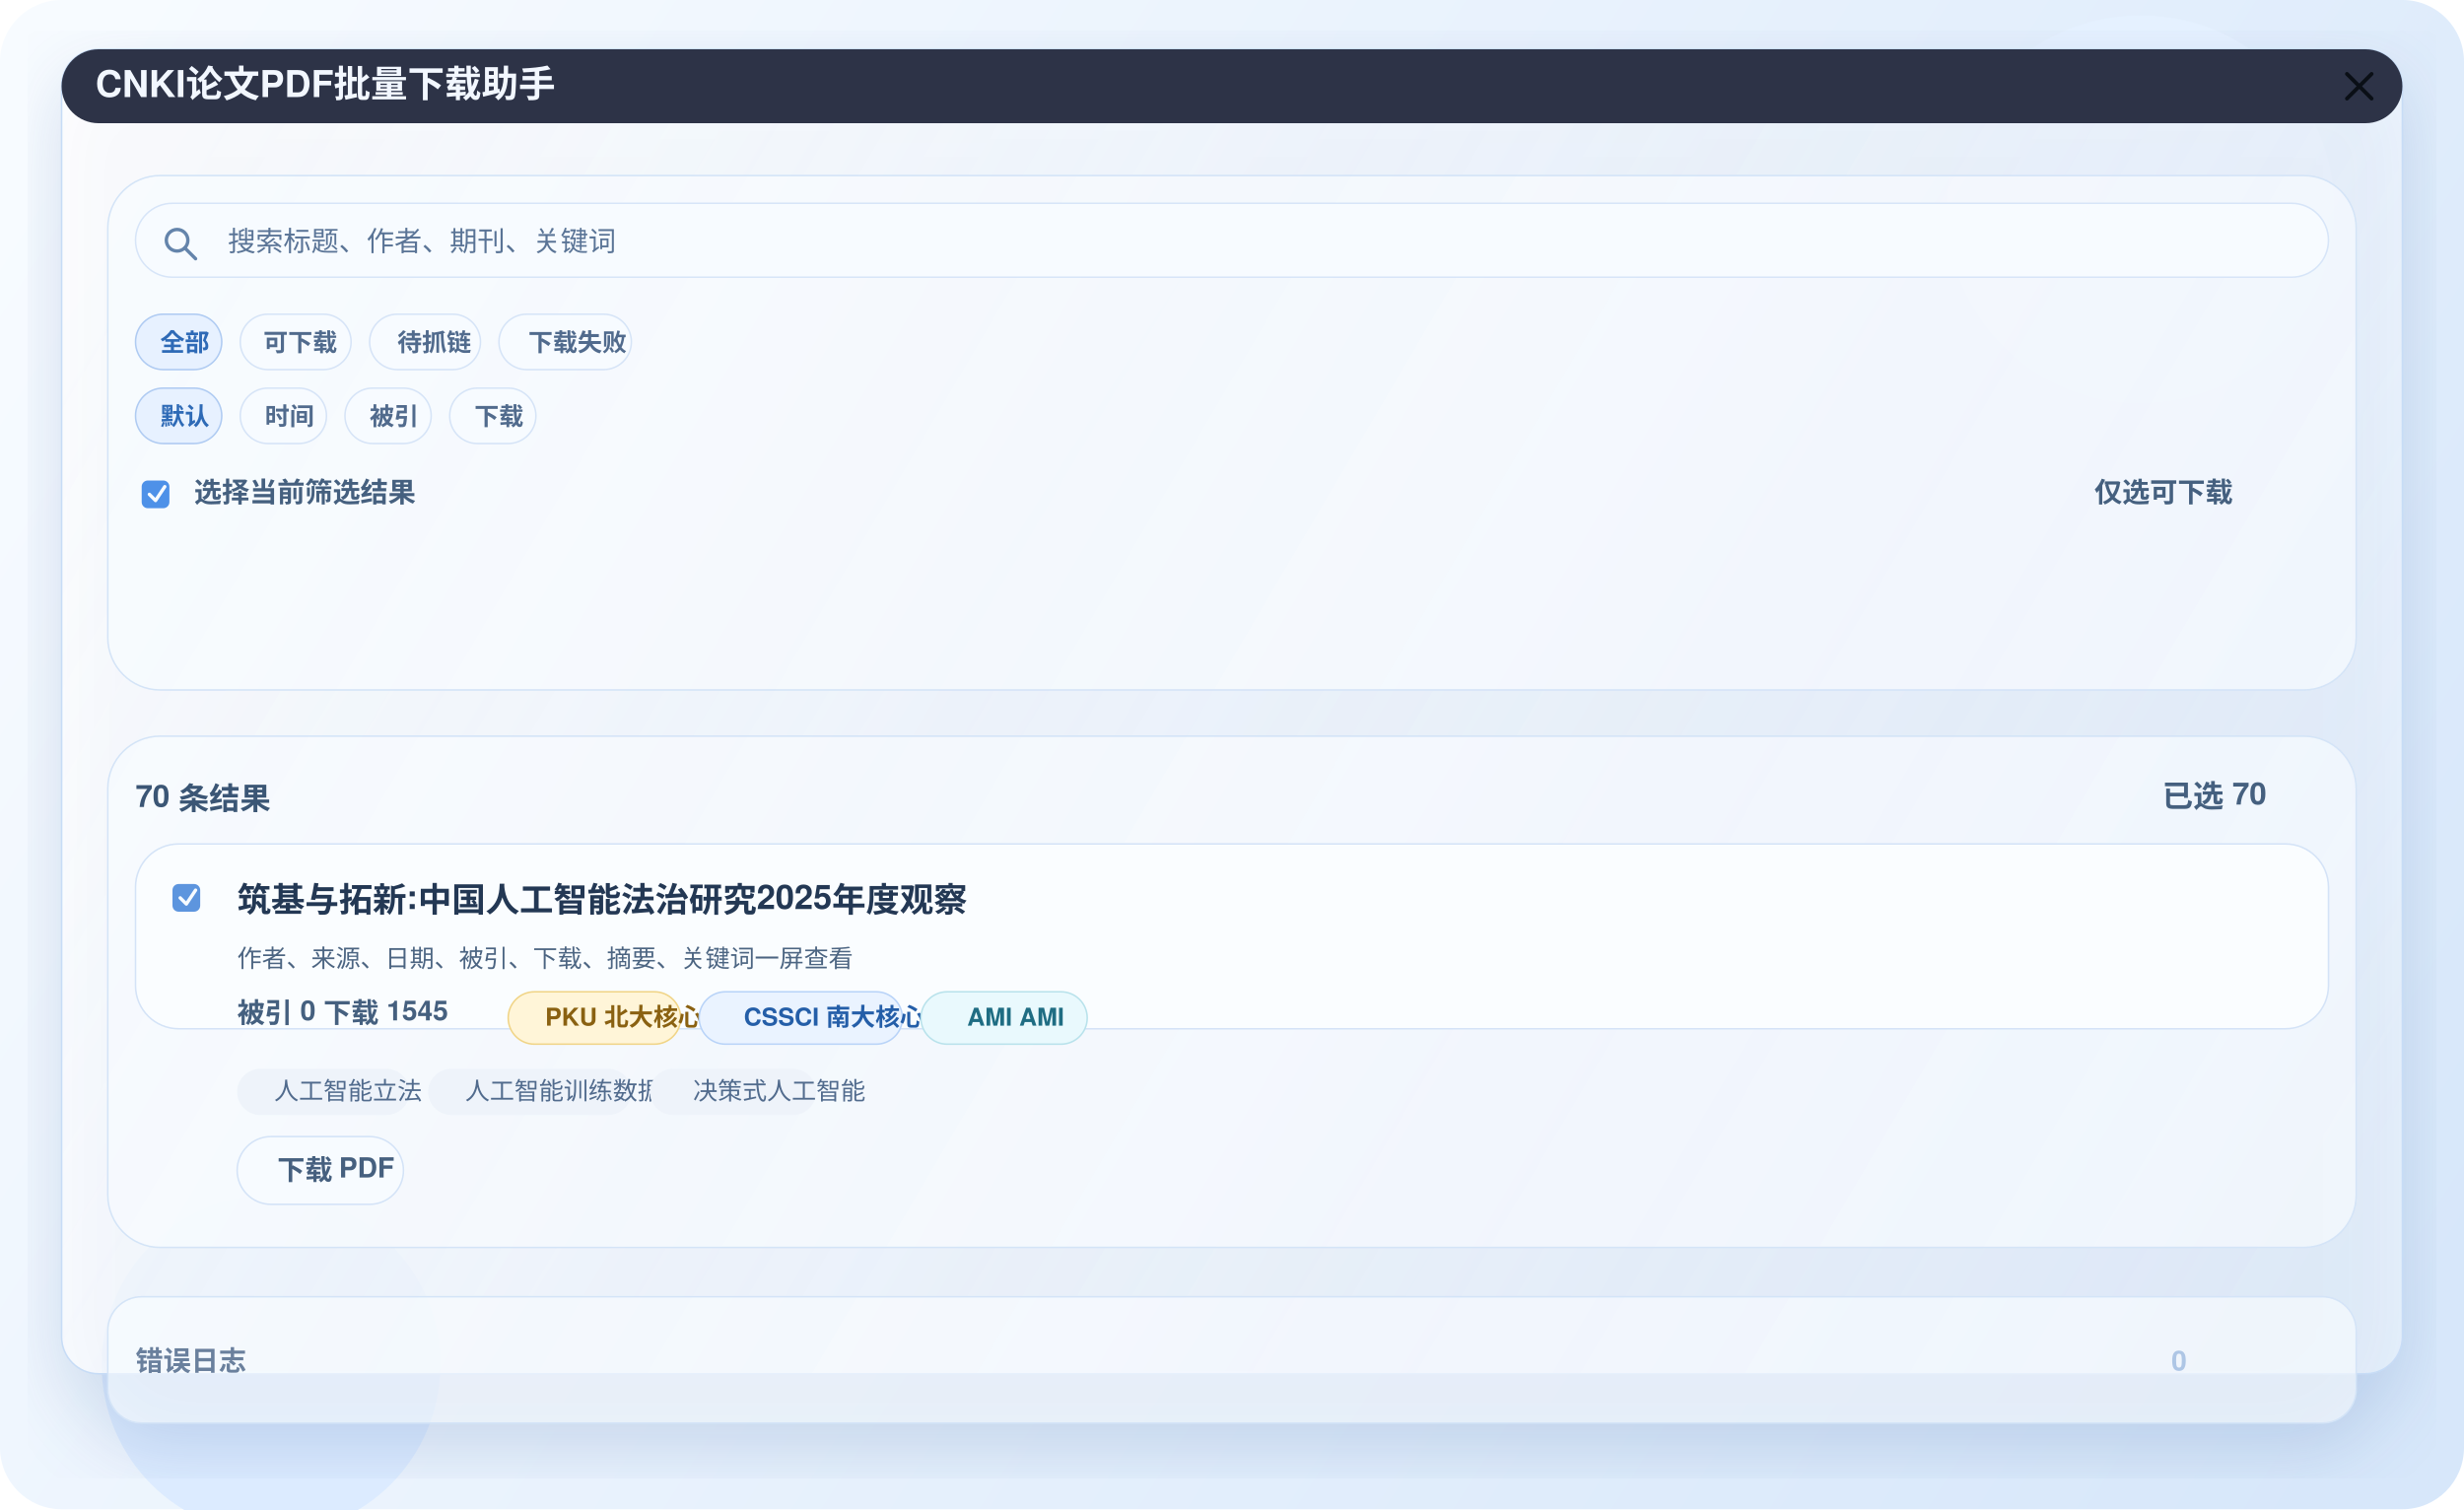
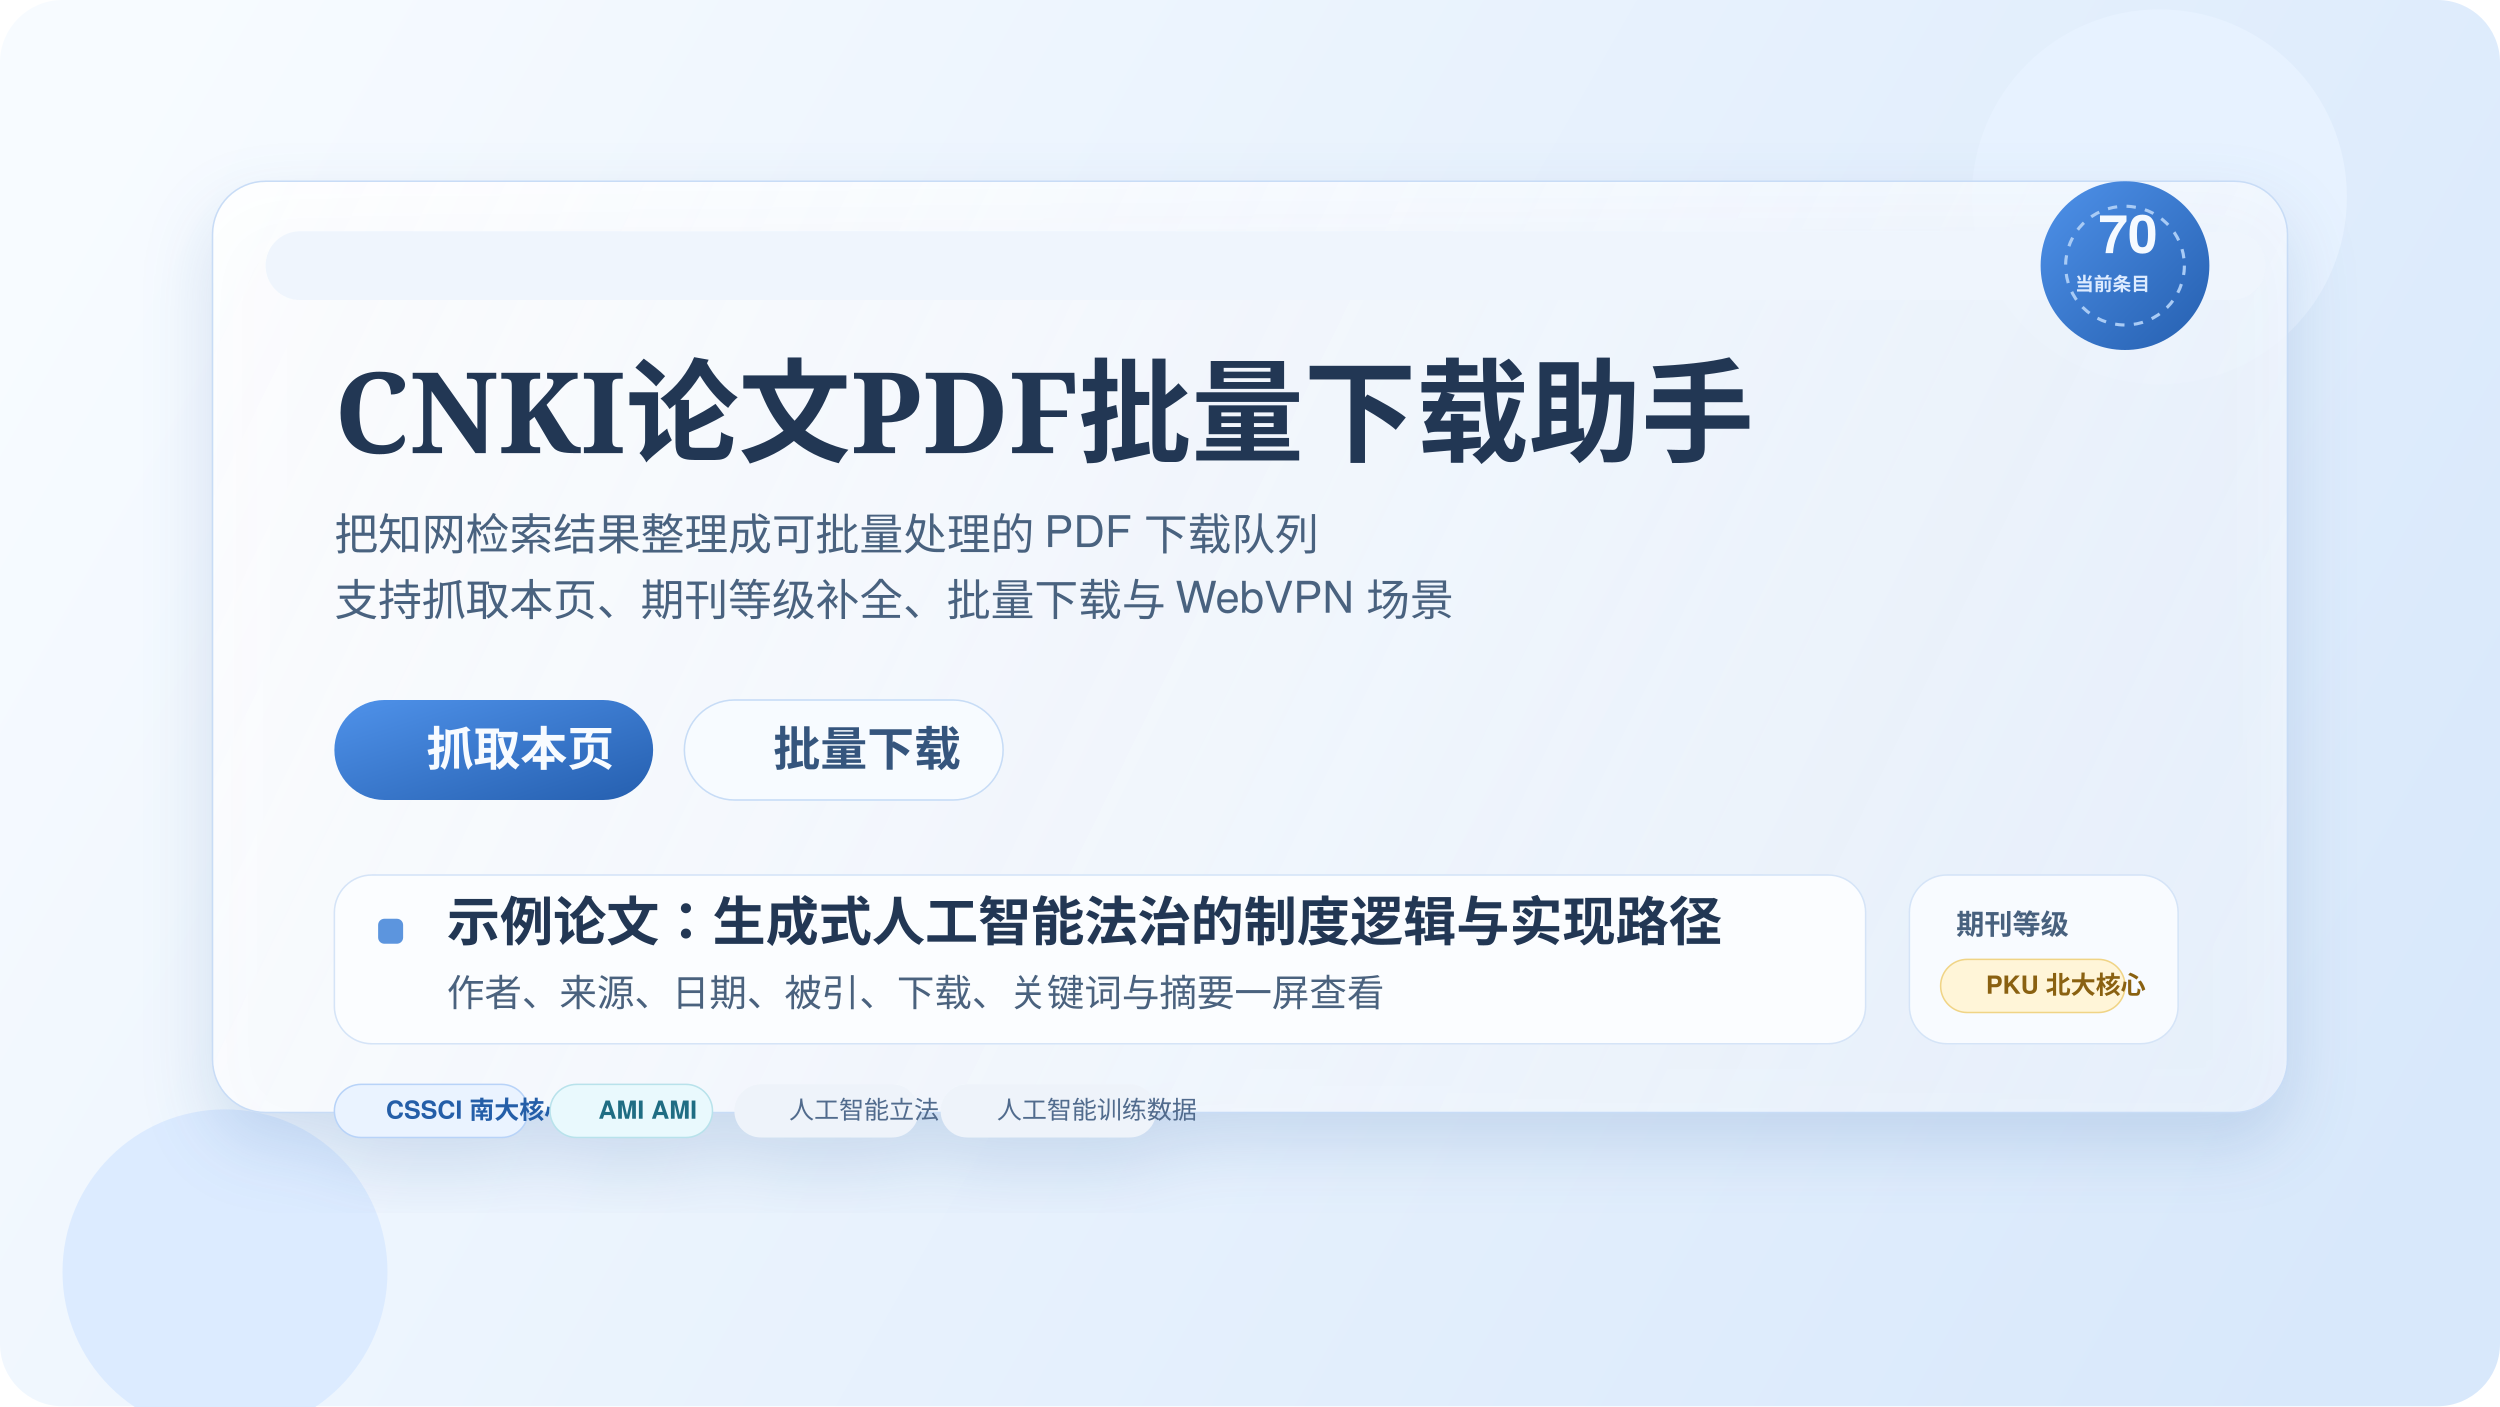
- <svg xmlns="http://www.w3.org/2000/svg" width="1600" height="980" viewBox="0 0 1600 980" fill="none">
+ <svg xmlns="http://www.w3.org/2000/svg" width="1600" height="900" viewBox="0 0 1600 900" fill="none">
  <defs>
-     <linearGradient id="page" x1="62" y1="28" x2="1522" y2="958" gradientUnits="userSpaceOnUse">
+     <linearGradient id="bg" x1="88" y1="52" x2="1492" y2="852" gradientUnits="userSpaceOnUse">
      <stop stop-color="#F7FBFF" />
-       <stop offset="1" stop-color="#D7E7FA" />
+       <stop offset="1" stop-color="#D8E8FB" />
    </linearGradient>
-     <linearGradient id="glass" x1="120" y1="94" x2="1470" y2="888" gradientUnits="userSpaceOnUse">
-       <stop stop-color="rgba(255,255,255,0.82)" />
-       <stop offset="1" stop-color="rgba(242,248,255,0.62)" />
+     <linearGradient id="panel" x1="146" y1="118" x2="1424" y2="744" gradientUnits="userSpaceOnUse">
+       <stop stop-color="rgba(255,255,255,0.9)" />
+       <stop offset="1" stop-color="rgba(243,248,255,0.76)" />
    </linearGradient>
    <linearGradient id="primary" x1="0" y1="0" x2="1" y2="1">
-       <stop stop-color="#4C8FE7" />
-       <stop offset="1" stop-color="#245DAD" />
+       <stop stop-color="#4F92EA" />
+       <stop offset="1" stop-color="#255FAF" />
    </linearGradient>
-     <filter id="shadow" x="18" y="20" width="1564" height="940" filterUnits="userSpaceOnUse" color-interpolation-filters="sRGB">
+     <filter id="shadow" x="92" y="92" width="1416" height="684" filterUnits="userSpaceOnUse" color-interpolation-filters="sRGB">
      <feFlood flood-opacity="0" result="BackgroundImageFix" />
      <feColorMatrix in="SourceAlpha" type="matrix" values="0 0 0 0 0 0 0 0 0 0 0 0 0 0 0 0 0 0 127 0" result="hardAlpha" />
-       <feOffset dy="18" />
-       <feGaussianBlur stdDeviation="24" />
-       <feColorMatrix type="matrix" values="0 0 0 0 0.122 0 0 0 0 0.302 0 0 0 0 0.592 0 0 0 0.16 0" />
+       <feOffset dy="20" />
+       <feGaussianBlur stdDeviation="22" />
+       <feColorMatrix type="matrix" values="0 0 0 0 0.149 0 0 0 0 0.361 0 0 0 0 0.639 0 0 0 0.16 0" />
      <feBlend mode="normal" in2="BackgroundImageFix" result="effect1_dropShadow_1_1" />
      <feBlend mode="normal" in="SourceGraphic" in2="effect1_dropShadow_1_1" result="shape" />
    </filter>
  </defs>
-   <rect width="1600" height="980" rx="40" fill="url(#page)" />
-   <circle cx="1390" cy="136" r="126" fill="#E5F1FF" />
-   <circle cx="176" cy="886" r="110" fill="#DCEBFF" />
+   <rect width="1600" height="900" rx="40" fill="url(#bg)" />
+   <circle cx="1382" cy="126" r="120" fill="#E7F2FF" />
+   <circle cx="144" cy="814" r="104" fill="#DCEBFF" />
  <g filter="url(#shadow)">
-     <rect x="40" y="32" width="1520" height="860" rx="24" fill="url(#glass)" stroke="#C7DCF6" />
-     <rect x="40" y="32" width="1520" height="48" rx="24" fill="#2D3347" />
-     <text x="62" y="63" fill="#F2F7FF" font-size="24" font-family="'Helvetica Neue', 'PingFang SC', sans-serif" font-weight="700">CNKI论文PDF批量下载助手</text>
-     <path d="M1524 48L1540 64" stroke="#0A0F16" stroke-width="2.5" stroke-linecap="round" />
-     <path d="M1540 48L1524 64" stroke="#0A0F16" stroke-width="2.5" stroke-linecap="round" />
-     <rect x="70" y="114" width="1460" height="334" rx="34" fill="rgba(248,252,255,0.64)" stroke="#D4E4F7" />
-     <rect x="88" y="132" width="1424" height="48" rx="24" fill="#F7FBFF" stroke="#D7E5F8" />
-     <circle cx="115" cy="156" r="7" stroke="#6484AB" stroke-width="2.2" />
-     <path d="M120 161L127 168" stroke="#6484AB" stroke-width="2.2" stroke-linecap="round" />
-     <text x="148" y="163" fill="#5A7496" font-size="18" font-family="'PingFang SC', 'Helvetica Neue', sans-serif">搜索标题、作者、期刊、关键词</text>
-     <rect x="88" y="204" width="56" height="36" rx="18" fill="#E7F1FF" stroke="#AFCBF2" />
-     <text x="104" y="228" fill="#2E6AB6" font-size="16" font-family="'PingFang SC', 'Helvetica Neue', sans-serif" font-weight="700">全部</text>
-     <rect x="156" y="204" width="72" height="36" rx="18" fill="#F7FBFF" stroke="#D6E4F7" />
-     <text x="171" y="228" fill="#516B8D" font-size="16" font-family="'PingFang SC', 'Helvetica Neue', sans-serif" font-weight="700">可下载</text>
-     <rect x="240" y="204" width="72" height="36" rx="18" fill="#F7FBFF" stroke="#D6E4F7" />
-     <text x="258" y="228" fill="#516B8D" font-size="16" font-family="'PingFang SC', 'Helvetica Neue', sans-serif" font-weight="700">待抓链</text>
-     <rect x="324" y="204" width="86" height="36" rx="18" fill="#F7FBFF" stroke="#D6E4F7" />
-     <text x="343" y="228" fill="#516B8D" font-size="16" font-family="'PingFang SC', 'Helvetica Neue', sans-serif" font-weight="700">下载失败</text>
-     <rect x="88" y="252" width="56" height="36" rx="18" fill="#E7F1FF" stroke="#AFCBF2" />
-     <text x="104" y="276" fill="#2E6AB6" font-size="16" font-family="'PingFang SC', 'Helvetica Neue', sans-serif" font-weight="700">默认</text>
-     <rect x="156" y="252" width="56" height="36" rx="18" fill="#F7FBFF" stroke="#D6E4F7" />
-     <text x="172" y="276" fill="#516B8D" font-size="16" font-family="'PingFang SC', 'Helvetica Neue', sans-serif" font-weight="700">时间</text>
-     <rect x="224" y="252" width="56" height="36" rx="18" fill="#F7FBFF" stroke="#D6E4F7" />
-     <text x="240" y="276" fill="#516B8D" font-size="16" font-family="'PingFang SC', 'Helvetica Neue', sans-serif" font-weight="700">被引</text>
-     <rect x="292" y="252" width="56" height="36" rx="18" fill="#F7FBFF" stroke="#D6E4F7" />
-     <text x="308" y="276" fill="#516B8D" font-size="16" font-family="'PingFang SC', 'Helvetica Neue', sans-serif" font-weight="700">下载</text>
-     <rect x="92" y="312" width="18" height="18" rx="4" fill="#4E91E8" />
-     <path d="M97 321L101 325L107 316" stroke="#F7FBFF" stroke-width="2.2" stroke-linecap="round" stroke-linejoin="round" />
-     <text x="126" y="326" fill="#45607F" font-size="18" font-family="'PingFang SC', 'Helvetica Neue', sans-serif" font-weight="600">选择当前筛选结果</text>
-     <text x="1360" y="326" fill="#45607F" font-size="18" font-family="'PingFang SC', 'Helvetica Neue', sans-serif" font-weight="600">仅选可下载</text>
-     <rect x="70" y="478" width="1460" height="332" rx="34" fill="rgba(248,252,255,0.64)" stroke="#D4E4F7" />
-     <text x="88" y="524" fill="#3B5675" font-size="20" font-family="'PingFang SC', 'Helvetica Neue', sans-serif" font-weight="700">70 条结果</text>
-     <text x="1404" y="524" fill="#45607F" font-size="20" font-family="'PingFang SC', 'Helvetica Neue', sans-serif" font-weight="700">已选 70</text>
-     <rect x="88" y="548" width="1424" height="120" rx="28" fill="#FAFDFF" stroke="#D4E3F7" />
-     <rect x="112" y="574" width="18" height="18" rx="4" fill="#5D95DE" />
-     <path d="M117 583L121 587L127 578" stroke="#F7FBFF" stroke-width="2.2" stroke-linecap="round" stroke-linejoin="round" />
-     <text x="154" y="592" fill="#233854" font-size="22" font-family="'PingFang SC', 'Helvetica Neue', sans-serif" font-weight="700">筑基与拓新:中国人工智能法治研究2025年度观察</text>
-     <text x="154" y="628" fill="#4C6582" font-size="16" font-family="'PingFang SC', 'Helvetica Neue', sans-serif">作者、来源、日期、被引、下载、摘要、关键词一屏查看</text>
-     <text x="154" y="664" fill="#45607F" font-size="18" font-family="'PingFang SC', 'Helvetica Neue', sans-serif" font-weight="700">被引 0   下载 1545</text>
-     <rect x="330" y="644" width="112" height="34" rx="17" fill="#FFF5D8" stroke="#F0D486" />
-     <text x="354" y="666" fill="#8A6111" font-size="16" font-family="'PingFang SC', 'Helvetica Neue', sans-serif" font-weight="700">PKU 北大核心</text>
-     <rect x="454" y="644" width="132" height="34" rx="17" fill="#EAF3FF" stroke="#B8D3F8" />
-     <text x="483" y="666" fill="#245EA8" font-size="16" font-family="'PingFang SC', 'Helvetica Neue', sans-serif" font-weight="700">CSSCI 南大核心</text>
-     <rect x="598" y="644" width="108" height="34" rx="17" fill="#E9F9FD" stroke="#B8E2EB" />
-     <text x="628" y="666" fill="#1F6D83" font-size="16" font-family="'PingFang SC', 'Helvetica Neue', sans-serif" font-weight="700">AMI AMI</text>
-     <rect x="154" y="694" width="112" height="30" rx="15" fill="#EEF3FA" />
-     <text x="178" y="714" fill="#516B8D" font-size="16" font-family="'PingFang SC', 'Helvetica Neue', sans-serif">人工智能立法</text>
-     <rect x="278" y="694" width="132" height="30" rx="15" fill="#EEF3FA" />
-     <text x="302" y="714" fill="#516B8D" font-size="16" font-family="'PingFang SC', 'Helvetica Neue', sans-serif">人工智能训练数据</text>
-     <rect x="422" y="694" width="108" height="30" rx="15" fill="#EEF3FA" />
-     <text x="450" y="714" fill="#516B8D" font-size="16" font-family="'PingFang SC', 'Helvetica Neue', sans-serif">决策式人工智能</text>
-     <rect x="154" y="738" width="108" height="44" rx="22" fill="#F7FBFF" stroke="#D4E3F7" />
-     <text x="180" y="766" fill="#46607F" font-size="18" font-family="'PingFang SC', 'Helvetica Neue', sans-serif" font-weight="700">下载 PDF</text>
-     <rect x="70" y="842" width="1460" height="82" rx="22" fill="rgba(248,252,255,0.64)" stroke="#D4E4F7" />
-     <text x="88" y="890" fill="#6A809D" font-size="18" font-family="'PingFang SC', 'Helvetica Neue', sans-serif" font-weight="700">错误日志</text>
-     <text x="1410" y="890" fill="#AEC6E5" font-size="18" font-family="'PingFang SC', 'Helvetica Neue', sans-serif" font-weight="700">0</text>
+     <rect x="136" y="116" width="1328" height="596" rx="34" fill="url(#panel)" stroke="#C8DCF6" />
+     <rect x="170" y="148" width="1280" height="44" rx="22" fill="#EFF5FD" />
+     <circle cx="1360" cy="170" r="54" fill="url(#primary)" />
+     <circle cx="1360" cy="170" r="38" stroke="#A9CBF5" stroke-width="2" stroke-dasharray="6 6" />
+     <text x="1343" y="162" fill="#F5FAFF" font-size="34" font-family="'Helvetica Neue', sans-serif" font-weight="700">70</text>
+     <text x="1328" y="186" fill="#DDEBFF" font-size="12" font-family="'PingFang SC', 'Helvetica Neue', sans-serif" font-weight="700">当前条目</text>
+     <text x="214" y="290" fill="#223754" font-size="72" font-family="Georgia, 'Songti SC', serif" font-weight="700">CNKI论文PDF批量下载助手</text>
+     <text x="214" y="352" fill="#49627F" font-size="28" font-family="'PingFang SC', 'Helvetica Neue', sans-serif">
+       把知网检索结果整理成可批量处理的 PDF 下载队列
+     </text>
+     <text x="214" y="394" fill="#49627F" font-size="28" font-family="'PingFang SC', 'Helvetica Neue', sans-serif">
+       支持抓取本页、期刊等级补全、批量下载与 WebVPN 场景
+     </text>
+     <rect x="214" y="448" width="204" height="64" rx="32" fill="url(#primary)" />
+     <text x="273" y="490" fill="#F7FBFF" font-size="30" font-family="'PingFang SC', 'Helvetica Neue', sans-serif" font-weight="700">抓取本页</text>
+     <rect x="438" y="448" width="204" height="64" rx="32" fill="#F7FBFF" stroke="#C7DCF6" />
+     <text x="495" y="490" fill="#35557D" font-size="30" font-family="'PingFang SC', 'Helvetica Neue', sans-serif" font-weight="700">批量下载</text>
+     <rect x="214" y="560" width="980" height="108" rx="24" fill="#FBFDFF" stroke="#D5E4F7" />
+     <rect x="242" y="588" width="16" height="16" rx="4" fill="#5C95DE" />
+     <text x="286" y="602" fill="#223754" font-size="34" font-family="'PingFang SC', 'Helvetica Neue', sans-serif" font-weight="700">示例论文：生成式人工智能法治的制度逻辑与实现路径</text>
+     <text x="286" y="644" fill="#4A627E" font-size="24" font-family="'PingFang SC', 'Helvetica Neue', sans-serif">作者、来源、日期、被引、下载、关键词与摘要一屏查看</text>
+     <rect x="1222" y="560" width="172" height="108" rx="24" fill="#F8FBFF" stroke="#D5E4F7" />
+     <text x="1252" y="598" fill="#48617E" font-size="18" font-family="'PingFang SC', 'Helvetica Neue', sans-serif" font-weight="700">期刊等级</text>
+     <rect x="1242" y="614" width="118" height="34" rx="17" fill="#FFF5D8" stroke="#F0D486" />
+     <text x="1271" y="636" fill="#8A6111" font-size="16" font-family="'PingFang SC', 'Helvetica Neue', sans-serif" font-weight="700">PKU 北大核心</text>
+     <rect x="214" y="694" width="124" height="34" rx="17" fill="#EAF3FF" stroke="#B8D3F8" />
+     <text x="247" y="716" fill="#245EA8" font-size="16" font-family="'PingFang SC', 'Helvetica Neue', sans-serif" font-weight="700">CSSCI 南大核心</text>
+     <rect x="352" y="694" width="104" height="34" rx="17" fill="#E9F9FD" stroke="#B8E2EB" />
+     <text x="383" y="716" fill="#1F6D83" font-size="16" font-family="'PingFang SC', 'Helvetica Neue', sans-serif" font-weight="700">AMI AMI</text>
+     <rect x="470" y="694" width="118" height="34" rx="17" fill="#EEF3FA" />
+     <text x="505" y="716" fill="#516B8D" font-size="16" font-family="'PingFang SC', 'Helvetica Neue', sans-serif">人工智能立法</text>
+     <rect x="602" y="694" width="138" height="34" rx="17" fill="#EEF3FA" />
+     <text x="638" y="716" fill="#516B8D" font-size="16" font-family="'PingFang SC', 'Helvetica Neue', sans-serif">人工智能训练数据</text>
  </g>
</svg>
